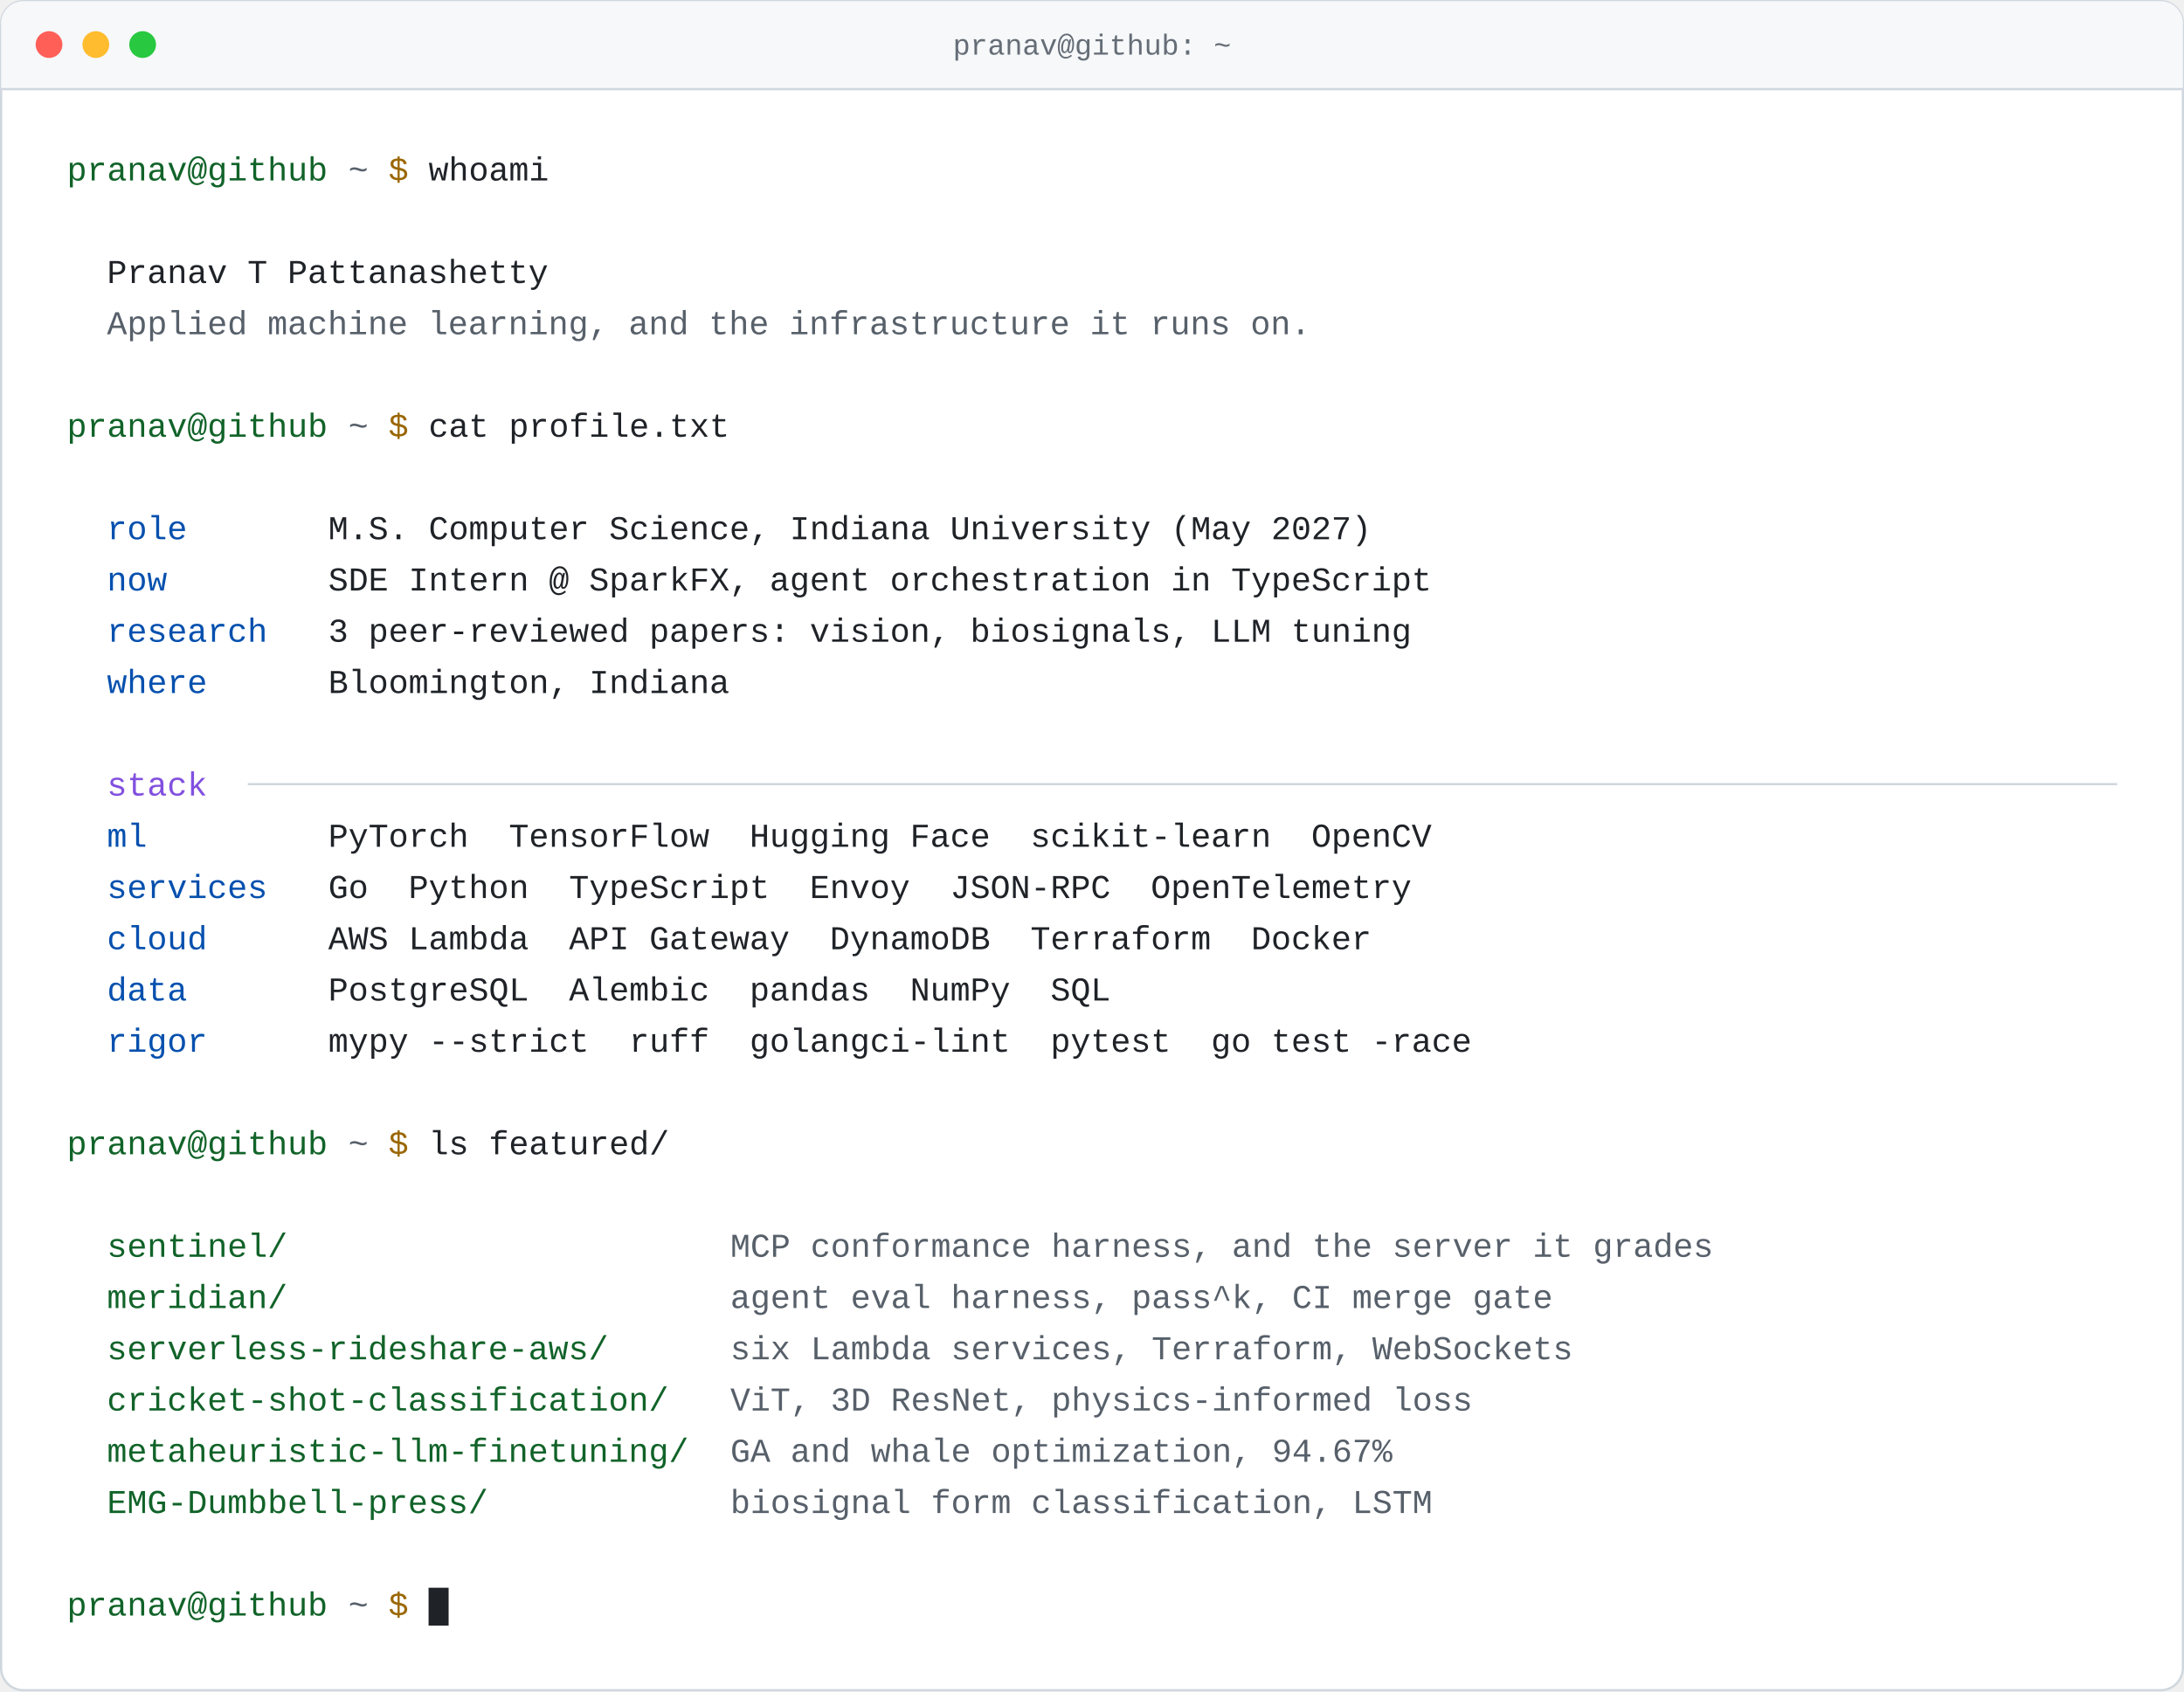
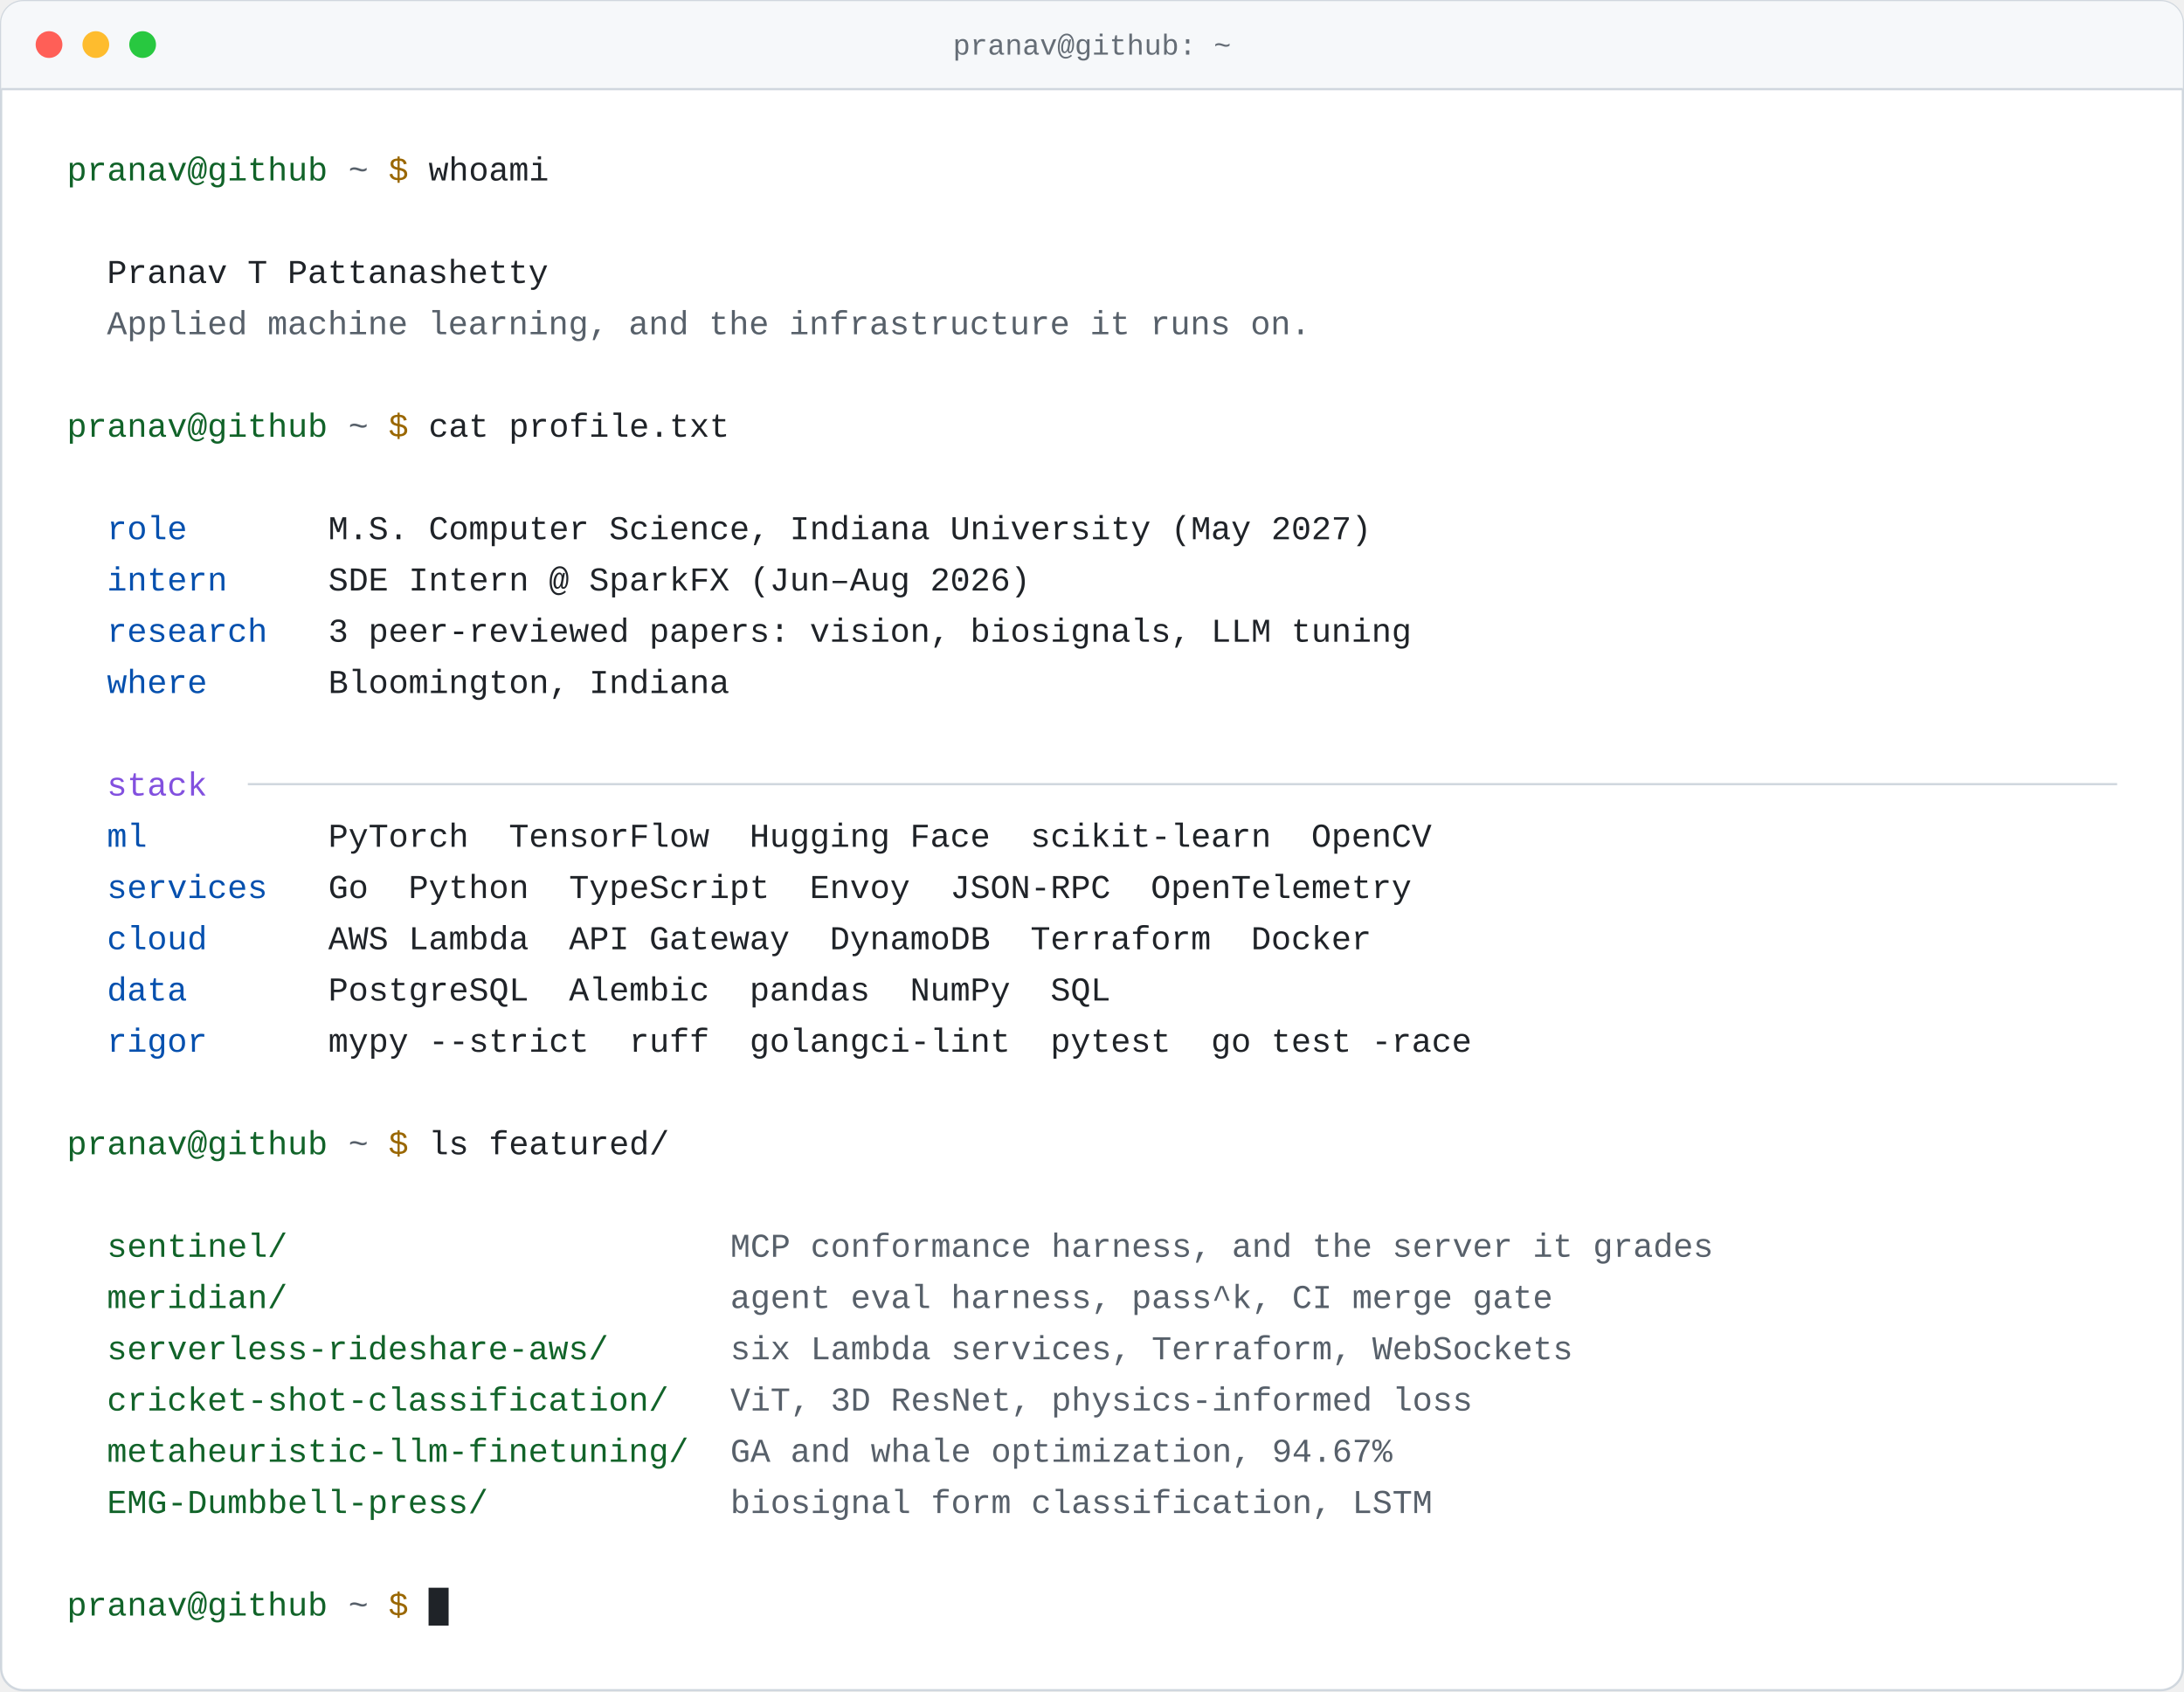
<svg xmlns="http://www.w3.org/2000/svg" width="980" height="759" viewBox="0 0 980 759" role="img" aria-label="Terminal panel introducing Pranav T Pattanashetty">
  <rect x="0.5" y="0.5" width="979" height="758" rx="10" fill="#FFFFFF" stroke="#D0D7DE" />
  <path d="M0.5 10.5 A10 10 0 0 1 10.5 0.5 H969.5 A10 10 0 0 1 979.5 10.5 V40 H0.5 Z" fill="#F6F8FA" />
  <line x1="0.5" y1="40" x2="979.5" y2="40" stroke="#D0D7DE" />
  <circle cx="22" cy="20.0" r="6" fill="#FF5F57" />
  <circle cx="43" cy="20.0" r="6" fill="#FEBC2E" />
  <circle cx="64" cy="20.0" r="6" fill="#28C840" />
  <text x="490.0" y="24.5" text-anchor="middle" font-family="ui-monospace,SFMono-Regular,'SF Mono',Menlo,Consolas,'Liberation Mono',monospace" font-size="13" fill="#656D76">pranav@github: ~</text>
  <text y="81.0" font-family="ui-monospace,SFMono-Regular,'SF Mono',Menlo,Consolas,'Liberation Mono',monospace" font-size="15" xml:space="preserve">
    <tspan x="30.0" fill="#116329">pranav@github</tspan>
    <tspan x="147.3" fill="#57606A"> ~ </tspan>
    <tspan x="174.3" fill="#9A6700">$</tspan>
    <tspan x="183.3" fill="#1F2328"> whoami</tspan>
  </text>
  <text y="127.0" font-family="ui-monospace,SFMono-Regular,'SF Mono',Menlo,Consolas,'Liberation Mono',monospace" font-size="15" xml:space="preserve">
    <tspan x="30.0" fill="#1F2328">  Pranav T Pattanashetty</tspan>
  </text>
  <text y="150.0" font-family="ui-monospace,SFMono-Regular,'SF Mono',Menlo,Consolas,'Liberation Mono',monospace" font-size="15" xml:space="preserve">
    <tspan x="30.0" fill="#57606A">  Applied machine learning, and the infrastructure it runs on.</tspan>
  </text>
  <text y="196.0" font-family="ui-monospace,SFMono-Regular,'SF Mono',Menlo,Consolas,'Liberation Mono',monospace" font-size="15" xml:space="preserve">
    <tspan x="30.0" fill="#116329">pranav@github</tspan>
    <tspan x="147.3" fill="#57606A"> ~ </tspan>
    <tspan x="174.3" fill="#9A6700">$</tspan>
    <tspan x="183.3" fill="#1F2328"> cat profile.txt</tspan>
  </text>
  <text y="242.0" font-family="ui-monospace,SFMono-Regular,'SF Mono',Menlo,Consolas,'Liberation Mono',monospace" font-size="15" xml:space="preserve">
    <tspan x="30.0" fill="#0550AE">  role       </tspan>
    <tspan x="147.3" fill="#1F2328">M.S. Computer Science, Indiana University (May 2027)</tspan>
  </text>
  <text y="265.0" font-family="ui-monospace,SFMono-Regular,'SF Mono',Menlo,Consolas,'Liberation Mono',monospace" font-size="15" xml:space="preserve">
-     <tspan x="30.0" fill="#0550AE">  now        </tspan>
-     <tspan x="147.3" fill="#1F2328">SDE Intern @ SparkFX, agent orchestration in TypeScript</tspan>
+     <tspan x="30.0" fill="#0550AE">  intern     </tspan>
+     <tspan x="147.3" fill="#1F2328">SDE Intern @ SparkFX (Jun–Aug 2026)</tspan>
  </text>
  <text y="288.0" font-family="ui-monospace,SFMono-Regular,'SF Mono',Menlo,Consolas,'Liberation Mono',monospace" font-size="15" xml:space="preserve">
    <tspan x="30.0" fill="#0550AE">  research   </tspan>
    <tspan x="147.3" fill="#1F2328">3 peer-reviewed papers: vision, biosignals, LLM tuning</tspan>
  </text>
  <text y="311.0" font-family="ui-monospace,SFMono-Regular,'SF Mono',Menlo,Consolas,'Liberation Mono',monospace" font-size="15" xml:space="preserve">
    <tspan x="30.0" fill="#0550AE">  where      </tspan>
    <tspan x="147.3" fill="#1F2328">Bloomington, Indiana</tspan>
  </text>
  <text y="357.0" font-family="ui-monospace,SFMono-Regular,'SF Mono',Menlo,Consolas,'Liberation Mono',monospace" font-size="15" xml:space="preserve">
    <tspan x="30" fill="#8250DF">  stack</tspan>
  </text>
  <line x1="111.2" y1="351.9" x2="950" y2="351.9" stroke="#D0D7DE" />
  <text y="380.0" font-family="ui-monospace,SFMono-Regular,'SF Mono',Menlo,Consolas,'Liberation Mono',monospace" font-size="15" xml:space="preserve">
    <tspan x="30.0" fill="#0550AE">  ml         </tspan>
    <tspan x="147.3" fill="#1F2328">PyTorch  TensorFlow  Hugging Face  scikit-learn  OpenCV</tspan>
  </text>
  <text y="403.0" font-family="ui-monospace,SFMono-Regular,'SF Mono',Menlo,Consolas,'Liberation Mono',monospace" font-size="15" xml:space="preserve">
    <tspan x="30.0" fill="#0550AE">  services   </tspan>
    <tspan x="147.3" fill="#1F2328">Go  Python  TypeScript  Envoy  JSON-RPC  OpenTelemetry</tspan>
  </text>
  <text y="426.0" font-family="ui-monospace,SFMono-Regular,'SF Mono',Menlo,Consolas,'Liberation Mono',monospace" font-size="15" xml:space="preserve">
    <tspan x="30.0" fill="#0550AE">  cloud      </tspan>
    <tspan x="147.3" fill="#1F2328">AWS Lambda  API Gateway  DynamoDB  Terraform  Docker</tspan>
  </text>
  <text y="449.0" font-family="ui-monospace,SFMono-Regular,'SF Mono',Menlo,Consolas,'Liberation Mono',monospace" font-size="15" xml:space="preserve">
    <tspan x="30.0" fill="#0550AE">  data       </tspan>
    <tspan x="147.3" fill="#1F2328">PostgreSQL  Alembic  pandas  NumPy  SQL</tspan>
  </text>
  <text y="472.0" font-family="ui-monospace,SFMono-Regular,'SF Mono',Menlo,Consolas,'Liberation Mono',monospace" font-size="15" xml:space="preserve">
    <tspan x="30.0" fill="#0550AE">  rigor      </tspan>
    <tspan x="147.3" fill="#1F2328">mypy --strict  ruff  golangci-lint  pytest  go test -race</tspan>
  </text>
  <text y="518.0" font-family="ui-monospace,SFMono-Regular,'SF Mono',Menlo,Consolas,'Liberation Mono',monospace" font-size="15" xml:space="preserve">
    <tspan x="30.0" fill="#116329">pranav@github</tspan>
    <tspan x="147.3" fill="#57606A"> ~ </tspan>
    <tspan x="174.3" fill="#9A6700">$</tspan>
    <tspan x="183.3" fill="#1F2328"> ls featured/</tspan>
  </text>
  <text y="564.0" font-family="ui-monospace,SFMono-Regular,'SF Mono',Menlo,Consolas,'Liberation Mono',monospace" font-size="15" xml:space="preserve">
    <tspan x="30.0" fill="#116329">  sentinel/                      </tspan>
    <tspan x="327.7" fill="#57606A">MCP conformance harness, and the server it grades</tspan>
  </text>
  <text y="587.0" font-family="ui-monospace,SFMono-Regular,'SF Mono',Menlo,Consolas,'Liberation Mono',monospace" font-size="15" xml:space="preserve">
    <tspan x="30.0" fill="#116329">  meridian/                      </tspan>
    <tspan x="327.7" fill="#57606A">agent eval harness, pass^k, CI merge gate</tspan>
  </text>
  <text y="610.0" font-family="ui-monospace,SFMono-Regular,'SF Mono',Menlo,Consolas,'Liberation Mono',monospace" font-size="15" xml:space="preserve">
    <tspan x="30.0" fill="#116329">  serverless-rideshare-aws/      </tspan>
    <tspan x="327.7" fill="#57606A">six Lambda services, Terraform, WebSockets</tspan>
  </text>
  <text y="633.0" font-family="ui-monospace,SFMono-Regular,'SF Mono',Menlo,Consolas,'Liberation Mono',monospace" font-size="15" xml:space="preserve">
    <tspan x="30.0" fill="#116329">  cricket-shot-classification/   </tspan>
    <tspan x="327.7" fill="#57606A">ViT, 3D ResNet, physics-informed loss</tspan>
  </text>
  <text y="656.0" font-family="ui-monospace,SFMono-Regular,'SF Mono',Menlo,Consolas,'Liberation Mono',monospace" font-size="15" xml:space="preserve">
    <tspan x="30.0" fill="#116329">  metaheuristic-llm-finetuning/  </tspan>
    <tspan x="327.7" fill="#57606A">GA and whale optimization, 94.67%</tspan>
  </text>
  <text y="679.0" font-family="ui-monospace,SFMono-Regular,'SF Mono',Menlo,Consolas,'Liberation Mono',monospace" font-size="15" xml:space="preserve">
    <tspan x="30.0" fill="#116329">  EMG-Dumbbell-press/            </tspan>
    <tspan x="327.7" fill="#57606A">biosignal form classification, LSTM</tspan>
  </text>
  <text y="725.0" font-family="ui-monospace,SFMono-Regular,'SF Mono',Menlo,Consolas,'Liberation Mono',monospace" font-size="15" xml:space="preserve">
    <tspan x="30.0" fill="#116329">pranav@github</tspan>
    <tspan x="147.3" fill="#57606A"> ~ </tspan>
    <tspan x="174.3" fill="#9A6700">$</tspan>
    <tspan x="183.3" fill="#1F2328"> █</tspan>
  </text>
</svg>
